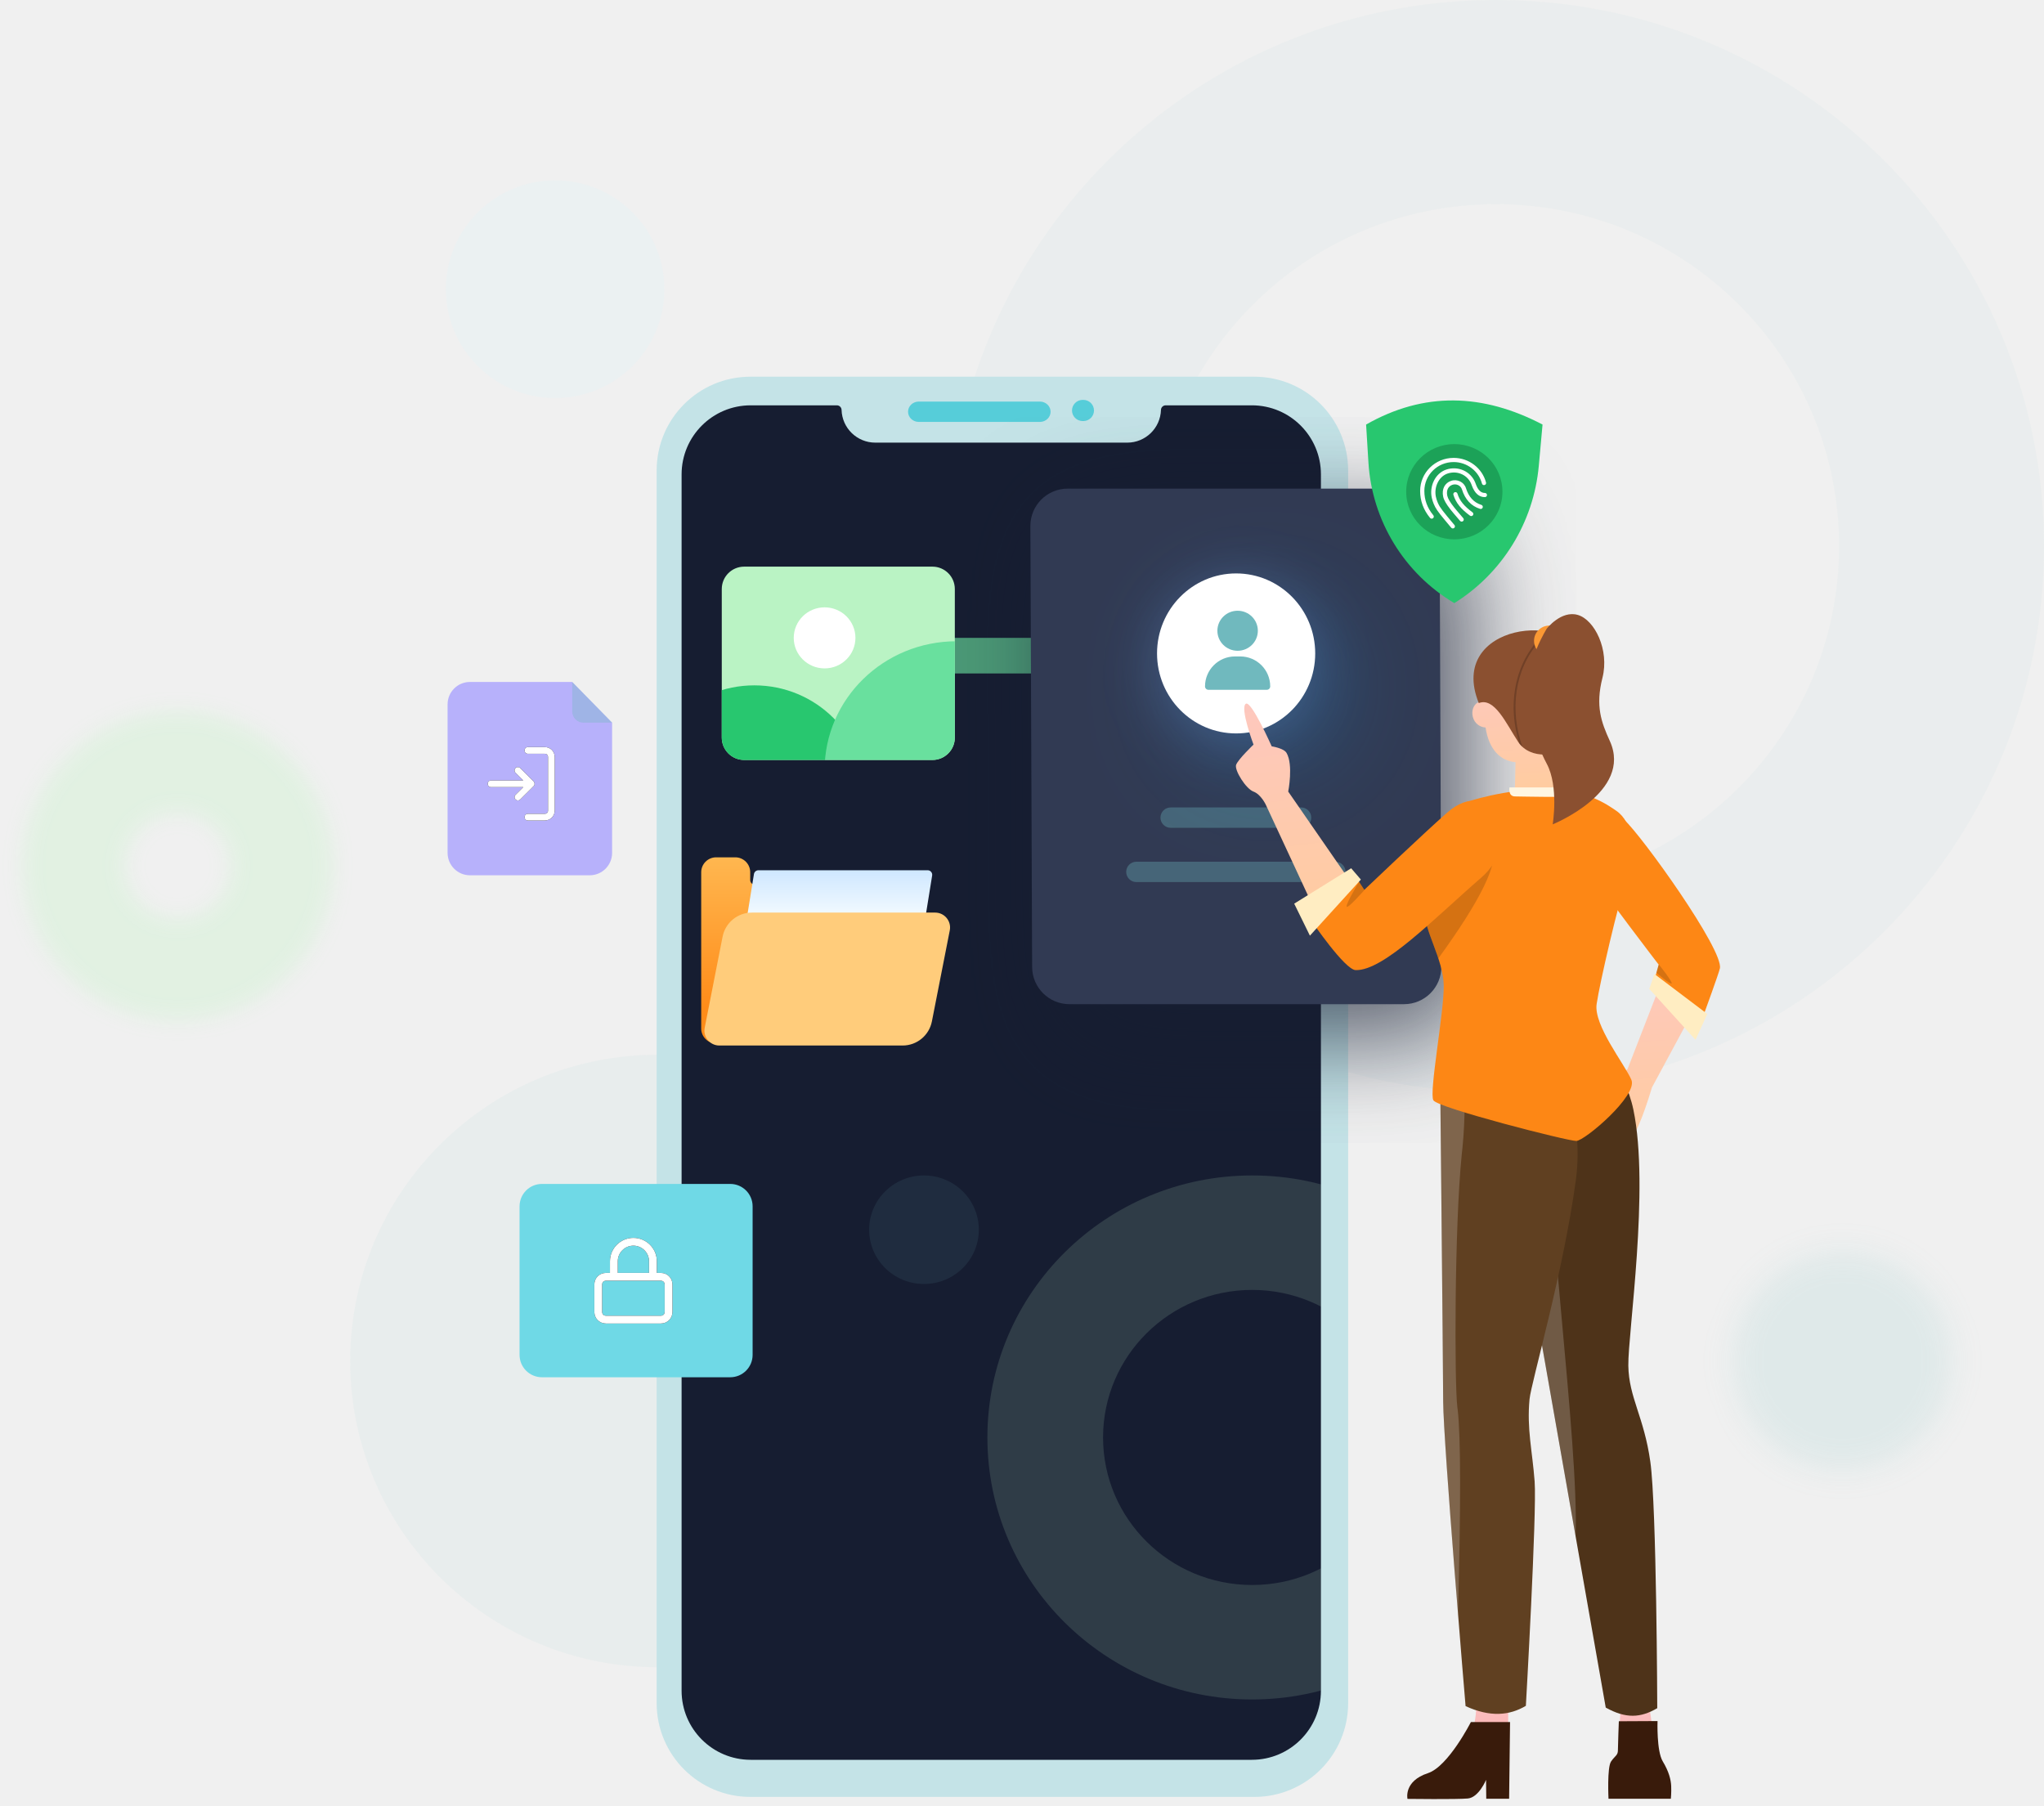
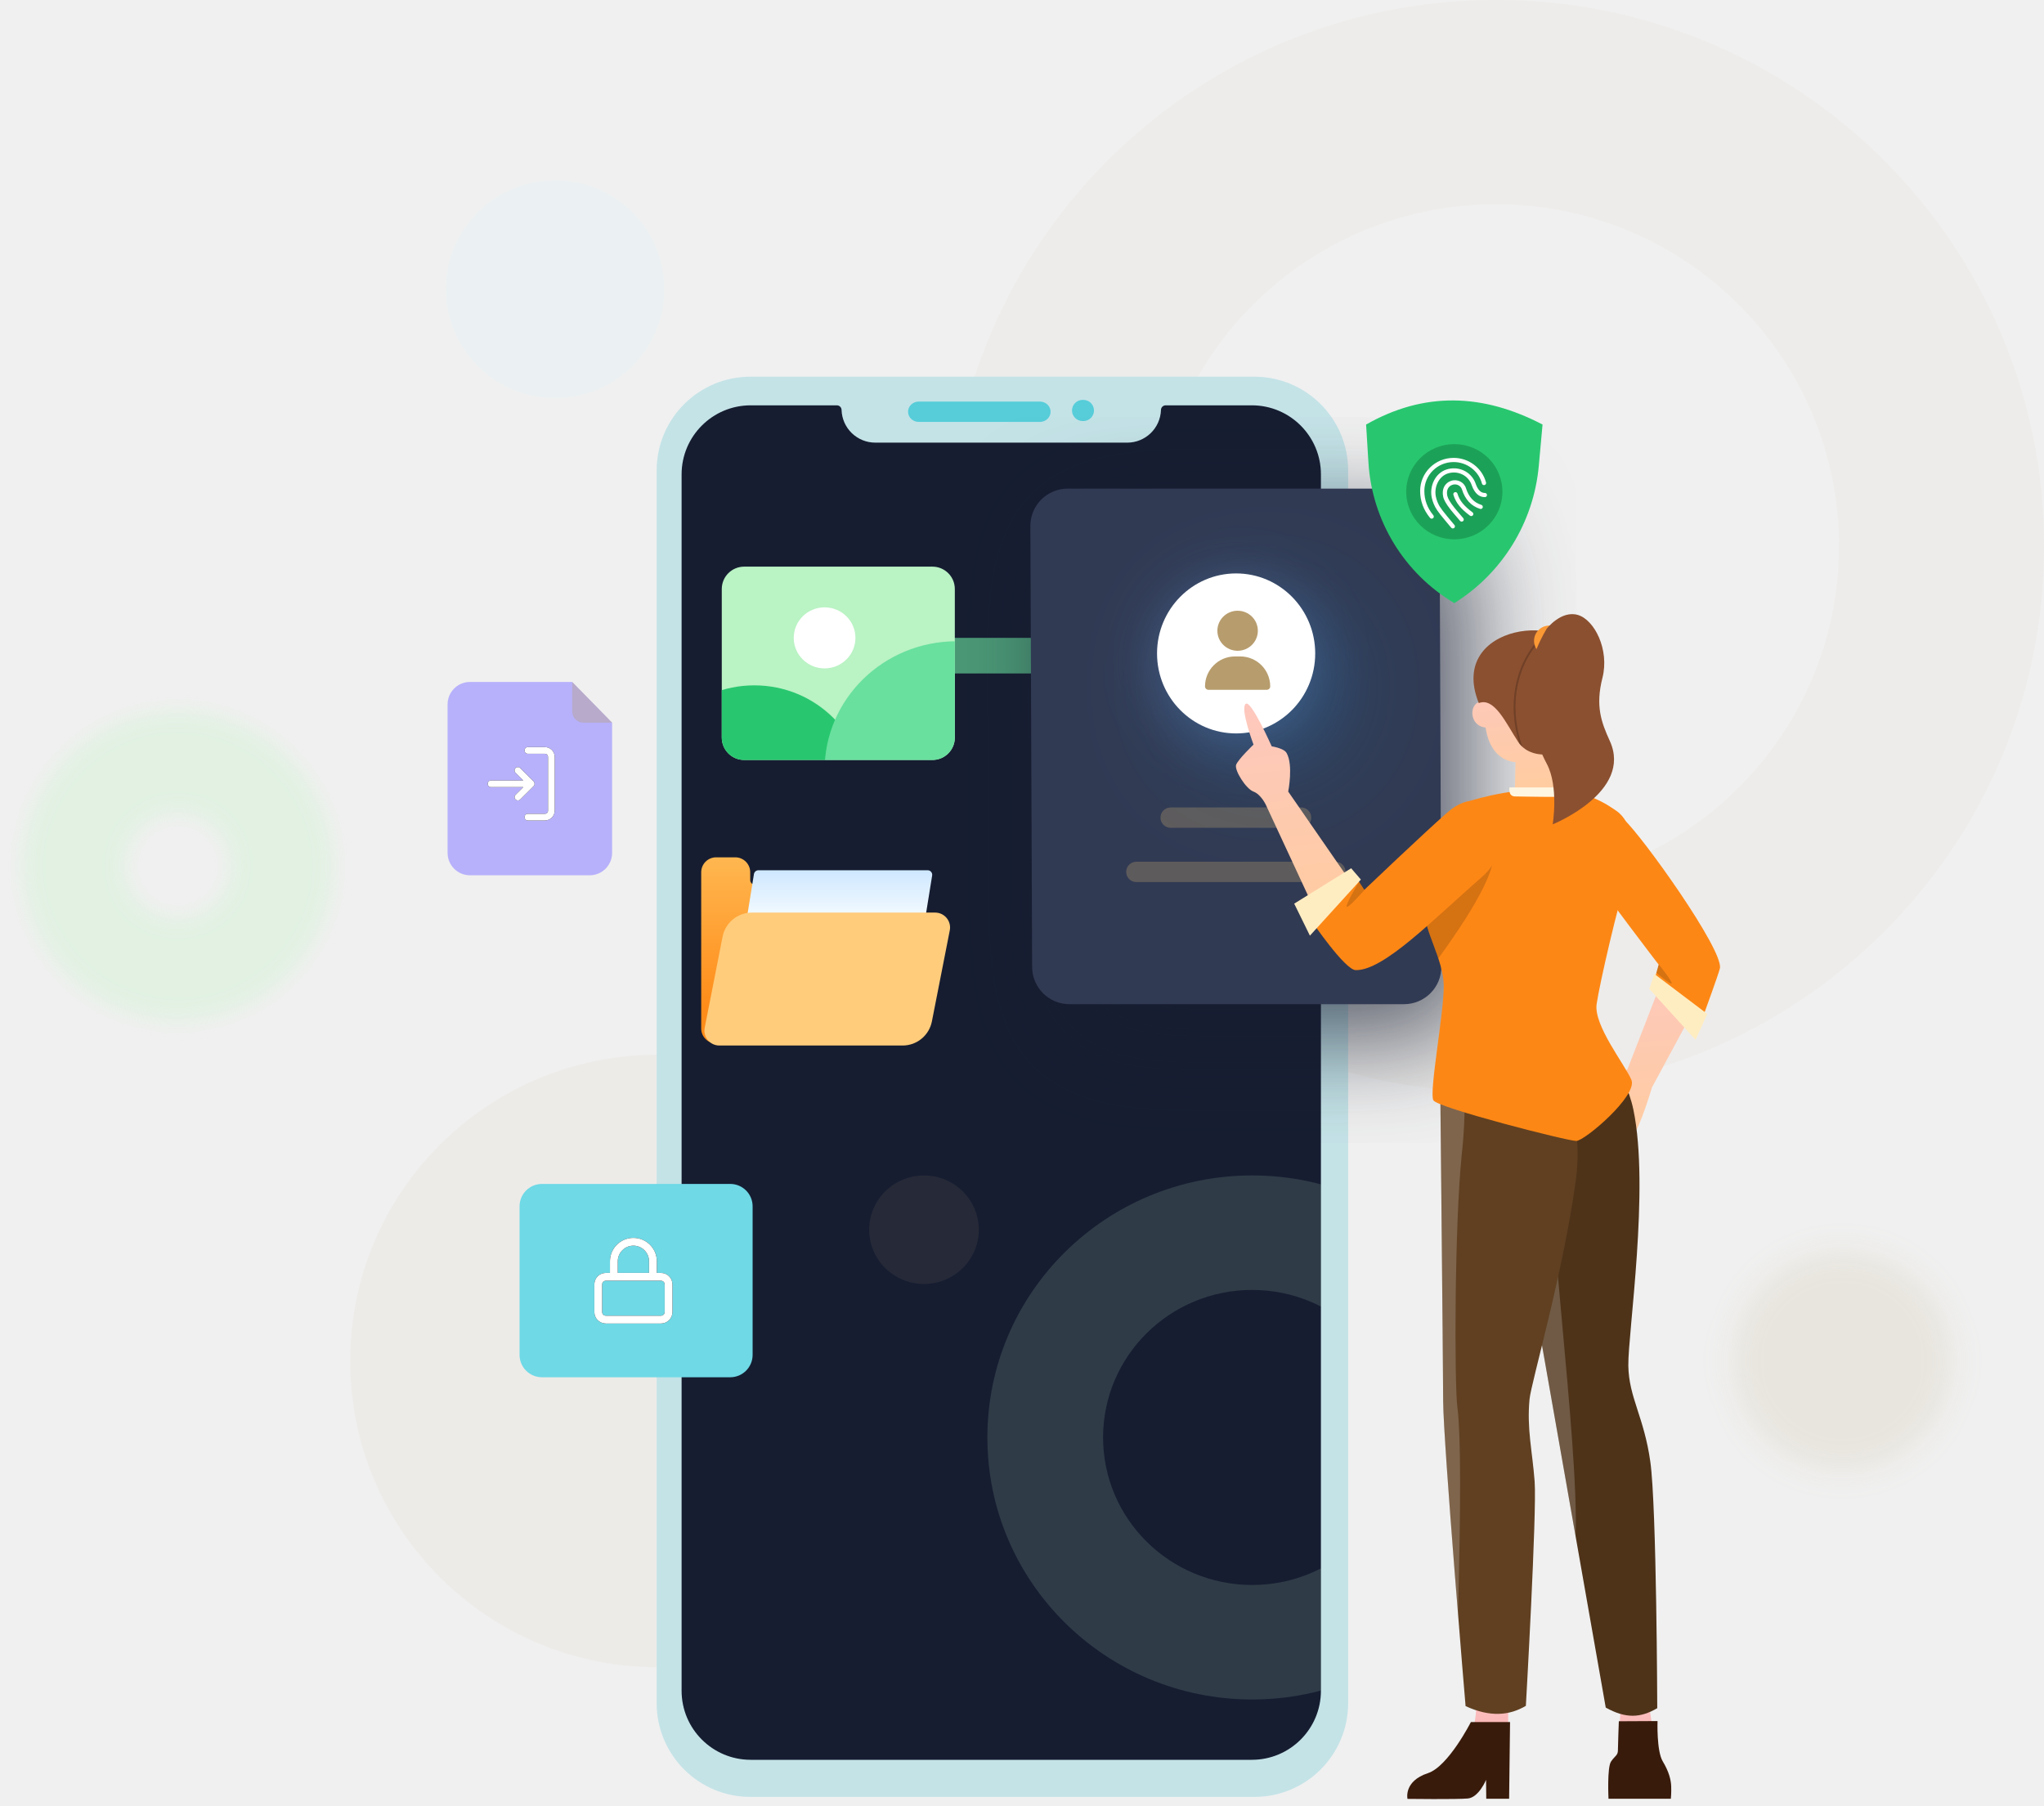
<svg xmlns="http://www.w3.org/2000/svg" width="548" height="484" viewBox="0 0 548 484" fill="none">
  <g id="Illustration">
    <g id="Shape">
-       <path id="Oval" opacity="0.053" fill-rule="evenodd" clip-rule="evenodd" d="M548 146.415C548 65.552 482.211 0 401.056 0C319.901 0 254.111 65.552 254.111 146.415C254.111 227.278 319.901 292.831 401.056 292.831C482.211 292.831 548 227.278 548 146.415ZM309.044 146.415C309.044 95.781 350.239 54.735 401.056 54.735C451.872 54.735 493.067 95.781 493.067 146.415C493.067 197.049 451.872 238.096 401.056 238.096C350.239 238.096 309.044 197.049 309.044 146.415Z" fill="#70B9BE" />
+       <path id="Oval" opacity="0.053" fill-rule="evenodd" clip-rule="evenodd" d="M548 146.415C548 65.552 482.211 0 401.056 0C319.901 0 254.111 65.552 254.111 146.415C254.111 227.278 319.901 292.831 401.056 292.831C482.211 292.831 548 227.278 548 146.415ZM309.044 146.415C309.044 95.781 350.239 54.735 401.056 54.735C451.872 54.735 493.067 95.781 493.067 146.415C493.067 197.049 451.872 238.096 401.056 238.096C350.239 238.096 309.044 197.049 309.044 146.415Z" fill="#B79C6D" />
      <g id="Oval_2" opacity="0.141" filter="url(#filter0_f)">
        <path fill-rule="evenodd" clip-rule="evenodd" d="M89.314 232.166C89.314 209.243 70.664 190.659 47.657 190.659C24.651 190.659 6 209.243 6 232.166C6 255.09 24.651 273.673 47.657 273.673C70.664 273.673 89.314 255.09 89.314 232.166ZM33.466 232.166C33.466 224.357 39.82 218.027 47.657 218.027C55.495 218.027 61.848 224.357 61.848 232.166C61.848 239.976 55.495 246.306 47.657 246.306C39.82 246.306 33.466 239.976 33.466 232.166Z" fill="#8BF78F" />
      </g>
-       <ellipse id="Oval_3" cx="176.29" cy="364.898" rx="82.399" ry="82.102" fill="#70B9BE" fill-opacity="0.061" />
+       <ellipse id="Oval_3" cx="176.29" cy="364.898" rx="82.399" ry="82.102" fill="#B79C6D" fill-opacity="0.061" />
      <ellipse id="Oval_4" opacity="0.141" cx="148.825" cy="77.541" rx="29.297" ry="29.192" fill="#CEF5FF" />
      <g id="Oval_5" filter="url(#filter1_f)">
-         <ellipse cx="493.983" cy="364.898" rx="29.297" ry="29.192" fill="#70B9BE" fill-opacity="0.136" />
+         <ellipse cx="493.983" cy="364.898" rx="29.297" ry="29.192" fill="#B79C6D" fill-opacity="0.136" />
      </g>
    </g>
    <g id="File Organizer">
      <g id="Phone3">
        <path id="Rectangle" fill-rule="evenodd" clip-rule="evenodd" d="M176.051 126.137C176.051 112.254 187.305 101 201.188 101H336.301C350.184 101 361.438 112.254 361.438 126.137V456.637C361.438 470.52 350.184 481.774 336.301 481.774H201.188C187.305 481.774 176.051 470.52 176.051 456.637V126.137Z" fill="#C4E3E7" />
        <g id="Group 48">
          <path id="Rectangle_2" fill-rule="evenodd" clip-rule="evenodd" d="M182.737 127.195C182.737 116.966 191.03 108.673 201.259 108.673H224.364C225.046 108.673 225.605 109.216 225.625 109.898V109.898C225.768 114.787 229.772 118.676 234.663 118.676H302.219C307.11 118.676 311.114 114.787 311.257 109.898V109.898C311.277 109.216 311.835 108.673 312.518 108.673H335.622C345.852 108.673 354.144 116.966 354.144 127.195V453.306C354.144 463.535 345.852 471.828 335.622 471.828H201.259C191.03 471.828 182.737 463.535 182.737 453.306V127.195Z" fill="#161D31" />
          <mask id="mask0" mask-type="alpha" maskUnits="userSpaceOnUse" x="182" y="108" width="173" height="364">
            <path id="Rectangle_3" fill-rule="evenodd" clip-rule="evenodd" d="M182.737 127.195C182.737 116.966 191.03 108.673 201.259 108.673H224.364C225.046 108.673 225.605 109.216 225.625 109.898V109.898C225.768 114.787 229.772 118.676 234.663 118.676H302.219C307.11 118.676 311.114 114.787 311.257 109.898V109.898C311.277 109.216 311.835 108.673 312.518 108.673H335.622C345.852 108.673 354.144 116.966 354.144 127.195V453.306C354.144 463.535 345.852 471.828 335.622 471.828H201.259C191.03 471.828 182.737 463.535 182.737 453.306V127.195Z" fill="white" />
          </mask>
          <g mask="url(#mask0)">
-             <ellipse id="Oval_6" opacity="0.099" cx="247.722" cy="329.703" rx="14.702" ry="14.55" fill="#70B9BE" />
+             <ellipse id="Oval_6" opacity="0.099" cx="247.722" cy="329.703" rx="14.702" ry="14.55" fill="#B79C6D" />
            <path id="Oval_7" opacity="0.141" fill-rule="evenodd" clip-rule="evenodd" d="M335.704 315.153C374.906 315.153 406.686 346.604 406.686 385.401C406.686 424.198 374.906 455.649 335.704 455.649C296.501 455.649 264.722 424.198 264.722 385.401C264.722 346.604 296.501 315.153 335.704 315.153ZM335.704 345.844C313.629 345.844 295.733 363.555 295.733 385.401C295.733 407.248 313.629 424.958 335.704 424.958C357.779 424.958 375.674 407.248 375.674 385.401C375.674 363.555 357.779 345.844 335.704 345.844Z" fill="#C8F5D0" />
            <path id="Rectangle_4" fill-rule="evenodd" clip-rule="evenodd" d="M203.617 175.795C203.617 173.158 205.755 171.021 208.391 171.021H329.781C332.417 171.021 334.555 173.158 334.555 175.795V175.795C334.555 178.431 332.417 180.569 329.781 180.569H208.391C205.755 180.569 203.617 178.431 203.617 175.795V175.795Z" fill="#68DE9E" fill-opacity="0.642" />
          </g>
        </g>
        <path id="Path" d="M278.793 107.666C280.378 107.666 281.664 108.888 281.664 110.394C281.664 111.868 280.435 113.068 278.898 113.121L278.793 113.122H246.324C244.738 113.122 243.452 111.901 243.452 110.394C243.452 108.921 244.681 107.721 246.218 107.668L246.324 107.666H278.793Z" fill="#56CDD9" />
        <path id="Path_2" d="M290.429 107.211C292.015 107.211 293.301 108.484 293.301 110.053C293.301 111.588 292.072 112.838 290.535 112.893L290.429 112.895H290.279C288.693 112.895 287.407 111.623 287.407 110.053C287.407 108.519 288.636 107.268 290.173 107.213L290.279 107.211H290.429Z" fill="#56CDD9" />
      </g>
      <g id="Icon54">
        <g id="Group 37">
          <path id="Rectangle_5" fill-rule="evenodd" clip-rule="evenodd" d="M187.996 233.861C187.996 231.652 189.787 229.861 191.996 229.861L197.132 229.861C199.341 229.861 201.132 231.652 201.132 233.861V235.965C201.132 236.638 201.678 237.184 202.351 237.184H243.654C245.864 237.184 247.654 238.975 247.654 241.184V275.755C247.654 277.964 245.864 279.755 243.654 279.755H191.996C189.787 279.755 187.996 277.964 187.996 275.755V233.861Z" fill="url(#paint0_linear)" />
          <path id="Rectangle_6" fill-rule="evenodd" clip-rule="evenodd" d="M202.134 234.351C202.23 233.76 202.74 233.326 203.338 233.326H248.707C249.458 233.326 250.031 233.998 249.911 234.739L243.1 276.997C243.005 277.588 242.495 278.022 241.897 278.022H196.527C195.776 278.022 195.204 277.35 195.323 276.609L202.134 234.351Z" fill="url(#paint1_linear)" />
          <path id="Rectangle_7" fill-rule="evenodd" clip-rule="evenodd" d="M250.713 244.677C253.232 244.677 255.124 246.976 254.638 249.448L249.842 273.86C249.105 277.612 245.816 280.318 241.992 280.318H192.858C190.34 280.318 188.448 278.018 188.933 275.547L193.73 251.135C194.467 247.383 197.756 244.677 201.579 244.677L250.713 244.677Z" fill="#FFCC7B" />
        </g>
      </g>
      <g id="Group 28">
        <path id="Rectangle_8" fill-rule="evenodd" clip-rule="evenodd" d="M120 188.842C120 185.528 122.686 182.842 126 182.842H153.414L164.105 193.754V228.675C164.105 231.989 161.419 234.675 158.105 234.675H126C122.686 234.675 120 231.989 120 228.675V188.842Z" fill="#B7B1FB" />
        <g id="Icon">
          <path id="Mask" fill-rule="evenodd" clip-rule="evenodd" d="M146.031 219.984C147.557 219.984 148.724 218.821 148.724 217.3V202.986C148.724 201.465 147.557 200.302 146.031 200.302H141.543C141.005 200.302 140.646 200.66 140.646 201.197C140.646 201.734 141.005 202.092 141.543 202.092H146.031C146.57 202.092 146.929 202.45 146.929 202.986V217.3C146.929 217.837 146.57 218.195 146.031 218.195H141.543C141.005 218.195 140.646 218.553 140.646 219.089C140.646 219.626 141.005 219.984 141.543 219.984H146.031ZM143.249 209.785C143.338 210.054 143.338 210.322 143.249 210.501C143.249 210.591 143.159 210.68 143.069 210.77L139.479 214.348C139.299 214.527 139.03 214.616 138.85 214.616C138.671 214.616 138.401 214.527 138.222 214.348C137.863 213.99 137.863 213.453 138.222 213.096L140.286 211.038H131.669C131.131 211.038 130.771 210.68 130.771 210.143C130.771 209.607 131.131 209.249 131.669 209.249H140.286L138.222 207.191C137.863 206.833 137.863 206.296 138.222 205.939C138.581 205.581 139.12 205.581 139.479 205.939L143.069 209.517C143.114 209.562 143.136 209.607 143.159 209.651C143.181 209.696 143.204 209.741 143.249 209.785Z" fill="black" />
          <mask id="mask1" mask-type="alpha" maskUnits="userSpaceOnUse" x="130" y="200" width="19" height="20">
            <path id="Mask_2" fill-rule="evenodd" clip-rule="evenodd" d="M146.031 219.984C147.557 219.984 148.724 218.821 148.724 217.3V202.986C148.724 201.465 147.557 200.302 146.031 200.302H141.543C141.005 200.302 140.646 200.66 140.646 201.197C140.646 201.734 141.005 202.092 141.543 202.092H146.031C146.57 202.092 146.929 202.45 146.929 202.986V217.3C146.929 217.837 146.57 218.195 146.031 218.195H141.543C141.005 218.195 140.646 218.553 140.646 219.089C140.646 219.626 141.005 219.984 141.543 219.984H146.031ZM143.249 209.785C143.338 210.054 143.338 210.322 143.249 210.501C143.249 210.591 143.159 210.68 143.069 210.77L139.479 214.348C139.299 214.527 139.03 214.616 138.85 214.616C138.671 214.616 138.401 214.527 138.222 214.348C137.863 213.99 137.863 213.453 138.222 213.096L140.286 211.038H131.669C131.131 211.038 130.771 210.68 130.771 210.143C130.771 209.607 131.131 209.249 131.669 209.249H140.286L138.222 207.191C137.863 206.833 137.863 206.296 138.222 205.939C138.581 205.581 139.12 205.581 139.479 205.939L143.069 209.517C143.114 209.562 143.136 209.607 143.159 209.651C143.181 209.696 143.204 209.741 143.249 209.785Z" fill="white" />
          </mask>
          <g mask="url(#mask1)">
            <g id="Icon Color">
              <rect id="ð¨ Icon Color" x="128.977" y="199.408" width="21.543" height="21.471" fill="white" />
            </g>
          </g>
        </g>
-         <path id="Path_3" opacity="0.34" d="M164.106 193.754H156.414C154.757 193.754 153.414 192.411 153.414 190.754V182.842L164.106 193.754Z" fill="#70B9BE" />
+         <path id="Path_3" opacity="0.34" d="M164.106 193.754H156.414C154.757 193.754 153.414 192.411 153.414 190.754V182.842L164.106 193.754Z" fill="#B79C6D" />
      </g>
      <g id="Group">
        <path id="Rectangle_9" fill-rule="evenodd" clip-rule="evenodd" d="M139.296 323.427C139.296 320.113 141.982 317.427 145.296 317.427H195.778C199.092 317.427 201.778 320.113 201.778 323.427V363.26C201.778 366.574 199.092 369.26 195.778 369.26H145.296C141.982 369.26 139.296 366.574 139.296 363.26V323.427Z" fill="#6FD9E6" />
        <g id="Icon_2">
          <path id="Mask_3" fill-rule="evenodd" clip-rule="evenodd" d="M177.147 341.283H176.1V338.152C176.1 334.708 173.272 331.89 169.816 331.89C166.36 331.89 163.533 334.708 163.533 338.152V341.283H162.485C160.705 341.283 159.344 342.64 159.344 344.415V351.721C159.344 353.495 160.705 354.852 162.485 354.852H177.147C178.927 354.852 180.289 353.495 180.289 351.721V344.415C180.289 342.64 178.927 341.283 177.147 341.283ZM165.627 338.152C165.627 335.856 167.512 333.977 169.816 333.977C172.12 333.977 174.005 335.856 174.005 338.152V341.283H165.627V338.152ZM177.147 352.764C177.775 352.764 178.194 352.347 178.194 351.721V344.415C178.194 343.788 177.775 343.371 177.147 343.371H162.485C161.857 343.371 161.438 343.788 161.438 344.415V351.721C161.438 352.347 161.857 352.764 162.485 352.764H177.147Z" fill="black" />
          <mask id="mask2" mask-type="alpha" maskUnits="userSpaceOnUse" x="159" y="331" width="22" height="24">
            <path id="Mask_4" fill-rule="evenodd" clip-rule="evenodd" d="M177.147 341.283H176.1V338.152C176.1 334.708 173.272 331.89 169.816 331.89C166.36 331.89 163.533 334.708 163.533 338.152V341.283H162.485C160.705 341.283 159.344 342.64 159.344 344.415V351.721C159.344 353.495 160.705 354.852 162.485 354.852H177.147C178.927 354.852 180.289 353.495 180.289 351.721V344.415C180.289 342.64 178.927 341.283 177.147 341.283ZM165.627 338.152C165.627 335.856 167.512 333.977 169.816 333.977C172.12 333.977 174.005 335.856 174.005 338.152V341.283H165.627V338.152ZM177.147 352.764C177.775 352.764 178.194 352.347 178.194 351.721V344.415C178.194 343.788 177.775 343.371 177.147 343.371H162.485C161.857 343.371 161.438 343.788 161.438 344.415V351.721C161.438 352.347 161.857 352.764 162.485 352.764H177.147Z" fill="white" />
          </mask>
          <g mask="url(#mask2)">
            <g id="Icon Color_2">
              <rect id="ð¨ Icon Color_2" x="157.249" y="330.846" width="25.134" height="25.049" fill="white" />
            </g>
          </g>
        </g>
      </g>
      <g id="Group 34">
        <path id="Rectangle_10" d="M193.509 157.924C193.509 154.61 196.195 151.924 199.509 151.924H249.991C253.305 151.924 255.991 154.61 255.991 157.924V197.757C255.991 201.071 253.305 203.757 249.991 203.757H199.509C196.195 203.757 193.509 201.071 193.509 197.757V157.924Z" fill="#BAF3C4" />
        <mask id="mask3" mask-type="alpha" maskUnits="userSpaceOnUse" x="193" y="151" width="63" height="53">
          <path id="Rectangle_11" d="M193.509 157.924C193.509 154.61 196.195 151.924 199.509 151.924H249.991C253.305 151.924 255.991 154.61 255.991 157.924V197.757C255.991 201.071 253.305 203.757 249.991 203.757H199.509C196.195 203.757 193.509 201.071 193.509 197.757V157.924Z" fill="white" />
        </mask>
        <g mask="url(#mask3)">
          <ellipse id="Oval_8" cx="221.074" cy="171.021" rx="8.27" ry="8.184" fill="white" />
          <ellipse id="Oval_9" cx="202.238" cy="213.306" rx="29.863" ry="29.554" fill="#28C76F" />
          <ellipse id="Oval_10" cx="256.45" cy="206.485" rx="35.376" ry="34.556" fill="#69E09E" />
        </g>
      </g>
      <g id="Group 23">
        <g id="Rectangle_12" filter="url(#filter2_d)">
          <path fill-rule="evenodd" clip-rule="evenodd" d="M276.246 141.049C276.224 135.51 280.708 131.009 286.246 131.009L375.958 131.009C381.465 131.009 385.936 135.462 385.958 140.969L386.429 259.191C386.451 264.729 381.968 269.231 376.429 269.231H286.718C281.21 269.231 276.74 264.778 276.718 259.271L276.246 141.049Z" fill="#313A53" />
        </g>
-         <path id="Rectangle_13" opacity="0.34" d="M311.123 219.216C311.123 217.71 312.344 216.488 313.851 216.488H348.825C350.332 216.488 351.553 217.71 351.553 219.216V219.216C351.553 220.723 350.332 221.944 348.825 221.944H313.851C312.344 221.944 311.123 220.723 311.123 219.216V219.216Z" fill="#70B9BE" />
-         <path id="Rectangle_14" opacity="0.34" d="M301.935 233.766C301.935 232.259 303.156 231.038 304.663 231.038H358.014C359.52 231.038 360.742 232.259 360.742 233.766V233.766C360.742 235.273 359.52 236.494 358.014 236.494H304.663C303.156 236.494 301.935 235.273 301.935 233.766V233.766Z" fill="#70B9BE" />
+         <path id="Rectangle_13" opacity="0.34" d="M311.123 219.216C311.123 217.71 312.344 216.488 313.851 216.488H348.825C350.332 216.488 351.553 217.71 351.553 219.216V219.216C351.553 220.723 350.332 221.944 348.825 221.944H313.851C312.344 221.944 311.123 220.723 311.123 219.216V219.216Z" fill="#B79C6D" />
+         <path id="Rectangle_14" opacity="0.34" d="M301.935 233.766C301.935 232.259 303.156 231.038 304.663 231.038H358.014C359.52 231.038 360.742 232.259 360.742 233.766V233.766C360.742 235.273 359.52 236.494 358.014 236.494H304.663C303.156 236.494 301.935 235.273 301.935 233.766V233.766Z" fill="#B79C6D" />
        <g id="Icon8">
          <g id="Oval_11" filter="url(#filter3_dd)">
            <ellipse cx="331.407" cy="175.192" rx="21.203" ry="21.45" fill="white" />
          </g>
          <g id="Group 70">
-             <path id="Combined Shape" fill-rule="evenodd" clip-rule="evenodd" d="M331.807 174.481C334.802 174.481 337.231 172.078 337.231 169.113C337.231 166.149 334.802 163.746 331.807 163.746C328.811 163.746 326.383 166.149 326.383 169.113C326.383 172.078 328.811 174.481 331.807 174.481ZM331.097 176.001C326.663 176.001 323.068 179.595 323.068 184.029C323.068 184.536 323.479 184.947 323.986 184.947H339.628C340.134 184.947 340.545 184.536 340.545 184.029C340.545 179.595 336.951 176.001 332.517 176.001H331.097Z" fill="#70B9BE" />
+             <path id="Combined Shape" fill-rule="evenodd" clip-rule="evenodd" d="M331.807 174.481C334.802 174.481 337.231 172.078 337.231 169.113C337.231 166.149 334.802 163.746 331.807 163.746C328.811 163.746 326.383 166.149 326.383 169.113C326.383 172.078 328.811 174.481 331.807 174.481ZM331.097 176.001C326.663 176.001 323.068 179.595 323.068 184.029C323.068 184.536 323.479 184.947 323.986 184.947H339.628C340.134 184.947 340.545 184.536 340.545 184.029C340.545 179.595 336.951 176.001 332.517 176.001H331.097Z" fill="#B79C6D" />
          </g>
        </g>
      </g>
      <g id="Wom3.5">
        <g id="RArm">
          <path id="Path_4" fill-rule="evenodd" clip-rule="evenodd" d="M436.346 286.631C436.346 286.631 426.071 296.69 426.701 297.674C427.331 298.664 432.509 296.363 432.509 296.363C432.509 296.363 426.049 306.93 427.378 307.742C428.707 308.554 435.504 306.91 437.588 304.732C439.672 302.554 442.889 291.562 442.889 291.562L458.517 262.597L447.183 258.715L436.346 286.631Z" fill="url(#paint2_linear)" />
          <path id="Path_5" fill-rule="evenodd" clip-rule="evenodd" d="M425.853 233.087C430.168 239.723 444.693 258.633 444.693 258.633L443.635 262.406L456.984 271.463C456.984 271.463 460.776 261.095 461.105 259.636C462.19 254.825 440.26 224.12 435.35 219.683C427.618 212.697 419.258 222.947 425.853 233.087Z" fill="#FD8715" />
          <path id="Path_6" fill-rule="evenodd" clip-rule="evenodd" d="M448.166 263.653C448.415 263.173 444.716 258.565 444.716 258.565L444.089 260.806C444.089 260.806 447.917 264.134 448.166 263.653Z" fill="black" fill-opacity="0.16" />
          <path id="Path 70" fill-rule="evenodd" clip-rule="evenodd" d="M443.552 261.14L457.734 271.858L454.574 278.79L442.174 265.14L443.552 261.14Z" fill="#FFEDC2" />
        </g>
        <g id="RLeg">
          <path id="Path_7" fill-rule="evenodd" clip-rule="evenodd" d="M434.6 456.208L433.812 469.49L443.91 469.75L442.012 456.208H434.6Z" fill="url(#paint3_linear)" />
          <path id="Path_8" fill-rule="evenodd" clip-rule="evenodd" d="M444.389 461.44C444.389 461.44 444.105 469.439 445.779 472.232C447.463 475.024 447.974 477.189 448.048 478.859C448.128 480.65 447.957 482.272 447.957 482.272H431.244C431.244 482.272 430.826 473.856 431.933 472.269C433.039 470.683 433.766 470.655 433.766 469.253C433.774 467.851 434.014 461.493 434.014 461.493L444.389 461.44Z" fill="#391B0B" />
          <path id="Path_9" fill-rule="evenodd" clip-rule="evenodd" d="M399.024 278.88L425.219 276.062L425.604 276.416C427.471 278.176 435.584 286.352 437.916 297.527C442.317 318.624 436.426 357.589 436.557 366.134C436.681 374.678 440.761 379.833 442.456 391.914C444.152 403.995 444.312 457.987 444.312 457.987C439.817 460.623 435.861 460.812 430.502 457.828L399.024 278.88Z" fill="#4E3319" />
          <path id="Path_10" fill-rule="evenodd" clip-rule="evenodd" d="M422.423 411.899L399.024 278.88L413.589 277.313C414.238 323.523 423.295 385.987 422.423 411.899Z" fill="white" fill-opacity="0.192" />
        </g>
        <g id="LLeg">
          <path id="Path_11" fill-rule="evenodd" clip-rule="evenodd" d="M404.39 454.811L395.779 454.949C395.779 454.949 396.345 463.795 393.034 466.791L392.853 466.948C388.856 470.263 404.277 469.067 404.277 469.067L404.39 454.811Z" fill="url(#paint4_linear)" />
          <path id="Path_12" fill-rule="evenodd" clip-rule="evenodd" d="M404.847 461.706L404.599 482.264L398.467 482.269L398.414 477.203C398.414 477.203 396.48 481.926 393.524 482.199C390.56 482.472 377.35 482.304 377.35 482.304C377.35 482.304 376.252 477.562 382.828 475.408C388.297 473.618 394.345 461.706 394.345 461.706H404.847Z" fill="#391B0B" />
          <path id="Path_13" fill-rule="evenodd" clip-rule="evenodd" d="M386.031 280.708L415.445 279.722L415.665 280.124C417.092 282.804 424.913 298.489 422.498 316.319C419.109 341.345 410.492 370.683 410.07 375.165C409.318 383.155 410.822 388.941 411.439 397.194C412.056 405.448 409.087 457.355 409.087 457.355C404.722 459.953 399.528 460.463 392.925 457.434C392.925 457.434 386.964 386.928 386.92 375.77C386.876 364.612 386.031 280.708 386.031 280.708Z" fill="#604021" />
          <path id="Path_14" fill-rule="evenodd" clip-rule="evenodd" d="M392.084 307.777L391.889 309.631C389.928 329.183 389.943 370.705 390.702 377.109L390.806 377.934C391.648 385.16 391.676 403.505 390.888 432.97L389.864 420.255C387.921 395.79 386.94 380.961 386.92 375.77L386.884 370.396C386.715 348.67 386.031 280.708 386.031 280.708L392.235 280.5C392.898 291.229 392.847 300.321 392.084 307.777Z" fill="white" fill-opacity="0.192" />
        </g>
        <g id="Head">
          <path id="Path_15" fill-rule="evenodd" clip-rule="evenodd" d="M397.247 188.036C393.628 188.428 393.884 194.725 398.29 195.054C399.19 201.124 402.402 204.016 406.317 204.351L406.1 213.533L423.418 213.523C423.418 213.523 418.542 207.036 418.785 198.157C419.028 189.276 418.622 180.934 418.622 180.934L396.19 181.333L397.247 188.036Z" fill="url(#paint5_linear)" />
          <path id="Path_16" fill-rule="evenodd" clip-rule="evenodd" d="M396.459 188.508C400.674 186.858 403.788 193.961 407.013 198.898C410.239 203.835 418.595 202.996 419.747 198.898C424.107 189.922 427.865 177.72 422.776 176.718C422.06 163.746 387.752 166.809 396.459 188.508Z" fill="#8B5030" />
          <path id="Combined Shape_2" fill-rule="evenodd" clip-rule="evenodd" d="M419.947 171.56H412.536H412.425L412.35 171.642C405.75 178.933 404.266 189.665 407.337 199.352C407.59 199.679 407.867 199.976 408.164 200.246C404.697 190.467 406.016 179.456 412.647 172.06H420.542C420.354 171.886 420.155 171.719 419.947 171.56Z" fill="black" fill-opacity="0.199" />
          <ellipse id="Oval_12" cx="415.413" cy="171.81" rx="4.135" ry="4.092" fill="#FB9934" />
        </g>
        <g id="Body">
          <path id="Path_17" fill-rule="evenodd" clip-rule="evenodd" d="M392.702 215.311C388.838 220.928 382.399 239.993 382.034 244.282C381.622 249.229 386.981 257.11 387.07 264.272C387.148 271.435 383.072 293.001 384.297 295.016C385.512 297.031 420.347 305.95 422.62 305.902C424.883 305.853 439.172 293.714 437.379 289.518C435.576 285.323 427.209 274.898 428.062 269.182C428.904 263.467 433.797 242.37 436.227 235.189C438.647 228.009 437.84 220.47 433.323 217.38C431.088 215.852 425.125 211.508 414.505 211.528C403.885 211.548 393.002 214.875 392.702 215.311Z" fill="#FD8715" />
          <path id="Path 68" fill-rule="evenodd" clip-rule="evenodd" d="M404.693 211.117C404.693 211.117 404.247 213.533 406.203 213.533C408.16 213.533 421.283 213.96 423.06 213.197C424.837 212.433 424.304 211.117 424.304 211.117H404.693Z" fill="#FFF6E1" />
          <path id="Path_18" fill-rule="evenodd" clip-rule="evenodd" d="M387.095 227.46L387.214 227.401C394.369 223.865 398.667 223.709 400.108 226.932C401.971 231.098 397.141 241.108 385.619 256.963C384.037 252.155 381.761 247.57 382.034 244.282C382.246 241.8 384.491 234.369 387.095 227.46Z" fill="black" fill-opacity="0.16" />
        </g>
        <g id="LArm">
          <path id="Path_19" fill-rule="evenodd" clip-rule="evenodd" d="M339.362 215.75C339.362 215.75 338.073 212.981 336.047 212.231C334.021 211.482 330.922 206.519 331.401 205.078C331.88 203.637 336.072 199.64 336.072 199.64C336.072 199.64 332.366 189.799 334.007 188.688C335.457 187.707 340.944 200.103 340.944 200.103C340.944 200.103 344.17 200.584 344.915 201.851C346.791 205.046 345.373 212.231 345.373 212.231L364.416 239.772L355.678 250.86L339.362 215.75Z" fill="url(#paint6_linear)" />
          <path id="Path_20" fill-rule="evenodd" clip-rule="evenodd" d="M387.976 217.886C381.536 223.548 365.782 238.571 365.782 238.571C365.782 238.571 363.441 235.022 363.441 235.022L351.66 246.961C351.66 246.961 360.547 260.007 363.441 260.098C370.982 260.335 384.493 246.246 397.195 235.244C408.583 225.38 399.982 207.33 387.976 217.886Z" fill="#FD8715" />
          <path id="Path_21" fill-rule="evenodd" clip-rule="evenodd" d="M365.829 238.589C365.829 238.589 361.41 243.647 361.045 243.095C360.681 242.544 364.379 236.395 364.379 236.395L365.829 238.589Z" fill="black" fill-opacity="0.16" />
          <path id="Path 69" fill-rule="evenodd" clip-rule="evenodd" d="M364.852 235.826L351.188 250.861L346.979 242.281L362.253 232.795L364.852 235.826Z" fill="#FFEDC2" />
        </g>
        <path id="Path_22" fill-rule="evenodd" clip-rule="evenodd" d="M414.689 168.553C414.689 168.553 418.558 163.565 423.026 164.874C427.494 166.182 431.536 174.204 429.617 181.744C427.707 189.285 429.282 193.586 431.598 198.668C437.82 212.339 416.278 221.019 416.278 221.019C416.278 221.019 417.959 210.889 414.689 204.772C411.322 198.472 409.41 190.394 409.41 185.45C409.41 176.854 414.689 168.553 414.689 168.553Z" fill="#8B5030" />
      </g>
      <g id="Group 39">
        <path id="Rectangle_15" fill-rule="evenodd" clip-rule="evenodd" d="M366.255 113.828C381.822 104.951 397.601 105.476 413.558 113.828L412.552 124.915C411.179 140.047 402.798 153.663 389.906 161.705V161.705V161.705C376.456 153.719 367.833 139.592 366.877 123.979L366.255 113.828Z" fill="#28C76F" />
        <ellipse id="Oval_13" cx="389.907" cy="131.836" rx="12.901" ry="12.767" fill="#1CA258" />
        <g id="Group 40">
          <path id="Path_23" fill-rule="evenodd" clip-rule="evenodd" d="M389.722 122.766C393.825 122.766 397.377 125.503 398.407 129.363C398.487 129.661 398.307 129.967 398.006 130.045C397.704 130.124 397.396 129.946 397.316 129.648C396.416 126.277 393.31 123.883 389.722 123.883C385.385 123.883 381.87 127.35 381.87 131.625C381.87 134.038 382.669 136.208 384.279 138.153C384.476 138.392 384.44 138.744 384.199 138.939C383.958 139.135 383.602 139.1 383.405 138.861C381.633 136.718 380.741 134.299 380.741 131.625C380.741 126.732 384.763 122.766 389.722 122.766Z" fill="white" />
          <path id="Path_24" fill-rule="evenodd" clip-rule="evenodd" d="M387.726 125.908C390.921 124.819 394.369 126.395 395.547 129.476L395.612 129.652C396.217 131.392 397.041 132.18 398.095 132.167C398.407 132.163 398.662 132.41 398.666 132.718C398.67 133.027 398.421 133.28 398.109 133.284C396.538 133.303 395.372 132.239 394.621 130.227L394.544 130.015C393.637 127.407 390.764 126.054 388.094 126.964C385.691 127.783 384.406 130.678 384.971 133.23C385.081 133.727 385.22 134.173 385.399 134.603L385.56 134.974C386.096 136.146 386.793 137.025 389.939 140.768C390.138 141.005 390.106 141.357 389.866 141.554C389.626 141.752 389.271 141.719 389.071 141.482L387.384 139.464C385.359 137.019 384.901 136.322 384.391 135.113L384.355 135.028C384.15 134.537 383.992 134.028 383.868 133.469C383.189 130.403 384.732 126.928 387.726 125.908Z" fill="white" />
          <path id="Path_25" fill-rule="evenodd" clip-rule="evenodd" d="M389.03 128.924C390.684 128.36 392.514 129.24 393.029 130.887C393.77 133.259 395.136 134.733 397.15 135.366C397.447 135.459 397.612 135.773 397.518 136.067C397.423 136.361 397.106 136.524 396.809 136.431C394.425 135.682 392.797 133.924 391.95 131.217C391.627 130.181 390.457 129.619 389.397 129.98C388.269 130.364 387.71 131.442 388.018 132.917C388.174 133.666 388.793 134.687 389.847 136.018L390.026 136.242C390.174 136.426 390.33 136.614 390.498 136.815L392.312 138.939C392.51 139.177 392.477 139.529 392.237 139.725C391.996 139.922 391.64 139.888 391.442 139.651L389.991 137.956L389.628 137.527C389.456 137.322 389.297 137.128 389.144 136.94L388.779 136.478C387.729 135.126 387.104 134.06 386.912 133.143C386.494 131.137 387.343 129.498 389.03 128.924Z" fill="white" />
          <path id="Path_26" fill-rule="evenodd" clip-rule="evenodd" d="M390.034 131.966C390.332 131.876 390.648 132.042 390.739 132.337C391.347 134.302 392.539 135.697 394.78 137.362C395.029 137.547 395.079 137.897 394.892 138.144C394.705 138.39 394.351 138.44 394.102 138.255C391.688 136.461 390.351 134.896 389.66 132.664C389.568 132.369 389.736 132.056 390.034 131.966Z" fill="white" />
        </g>
      </g>
    </g>
  </g>
  <defs>
    <filter id="filter0_f" x="0.563" y="185.223" width="94.187" height="93.887" filterUnits="userSpaceOnUse" color-interpolation-filters="sRGB">
      <feFlood flood-opacity="0" result="BackgroundImageFix" />
      <feBlend mode="normal" in="SourceGraphic" in2="BackgroundImageFix" result="shape" />
      <feGaussianBlur stdDeviation="2.718" result="effect1_foregroundBlur" />
    </filter>
    <filter id="filter1_f" x="456.531" y="327.551" width="74.904" height="74.693" filterUnits="userSpaceOnUse" color-interpolation-filters="sRGB">
      <feFlood flood-opacity="0" result="BackgroundImageFix" />
      <feBlend mode="normal" in="SourceGraphic" in2="BackgroundImageFix" result="shape" />
      <feGaussianBlur stdDeviation="4.077" result="effect1_foregroundBlur" />
    </filter>
    <filter id="filter2_d" x="256.246" y="112.009" width="166.183" height="194.222" filterUnits="userSpaceOnUse" color-interpolation-filters="sRGB">
      <feFlood flood-opacity="0" result="BackgroundImageFix" />
      <feColorMatrix in="SourceAlpha" type="matrix" values="0 0 0 0 0 0 0 0 0 0 0 0 0 0 0 0 0 0 127 0" />
      <feOffset dx="8" dy="9" />
      <feGaussianBlur stdDeviation="14" />
      <feColorMatrix type="matrix" values="0 0 0 0 0.086 0 0 0 0 0.114 0 0 0 0 0.192 0 0 0 0.7 0" />
      <feBlend mode="normal" in2="BackgroundImageFix" result="effect1_dropShadow" />
      <feBlend mode="normal" in="SourceGraphic" in2="effect1_dropShadow" result="shape" />
    </filter>
    <filter id="filter3_dd" x="290.204" y="134.743" width="98.405" height="98.899" filterUnits="userSpaceOnUse" color-interpolation-filters="sRGB">
      <feFlood flood-opacity="0" result="BackgroundImageFix" />
      <feColorMatrix in="SourceAlpha" type="matrix" values="0 0 0 0 0 0 0 0 0 0 0 0 0 0 0 0 0 0 127 0" />
      <feOffset dx="8" dy="9" />
      <feGaussianBlur stdDeviation="14" />
      <feColorMatrix type="matrix" values="0 0 0 0 0.076 0 0 0 0 0.583 0 0 0 0 0.879 0 0 0 0.229 0" />
      <feBlend mode="normal" in2="BackgroundImageFix" result="effect1_dropShadow" />
      <feColorMatrix in="SourceAlpha" type="matrix" values="0 0 0 0 0 0 0 0 0 0 0 0 0 0 0 0 0 0 127 0" />
      <feOffset dy="2" />
      <feGaussianBlur stdDeviation="7.5" />
      <feColorMatrix type="matrix" values="0 0 0 0 0.504 0 0 0 0 0.7 0 0 0 0 1 0 0 0 0.234 0" />
      <feBlend mode="normal" in2="effect1_dropShadow" result="effect2_dropShadow" />
      <feBlend mode="normal" in="SourceGraphic" in2="effect2_dropShadow" result="shape" />
    </filter>
    <linearGradient id="paint0_linear" x1="252.335" y1="270.363" x2="252.335" y2="212.641" gradientUnits="userSpaceOnUse">
      <stop stop-color="#FF8C19" />
      <stop offset="1" stop-color="#FFC967" />
    </linearGradient>
    <linearGradient id="paint1_linear" x1="245.482" y1="247.352" x2="245.482" y2="221.044" gradientUnits="userSpaceOnUse">
      <stop stop-color="#F8FDFF" />
      <stop offset="1" stop-color="#AAD4FF" />
    </linearGradient>
    <linearGradient id="paint2_linear" x1="424.08" y1="245.344" x2="427.481" y2="304.907" gradientUnits="userSpaceOnUse">
      <stop stop-color="#FDC6C6" />
      <stop offset="1" stop-color="#FFCCA1" />
    </linearGradient>
    <linearGradient id="paint3_linear" x1="432.065" y1="452.911" x2="433.457" y2="469.005" gradientUnits="userSpaceOnUse">
      <stop stop-color="#FDC6C6" />
      <stop offset="1" stop-color="#FAB2B2" />
    </linearGradient>
    <linearGradient id="paint4_linear" x1="390.081" y1="451.289" x2="391.397" y2="468.509" gradientUnits="userSpaceOnUse">
      <stop stop-color="#FDC6C6" />
      <stop offset="1" stop-color="#FAB2B2" />
    </linearGradient>
    <linearGradient id="paint5_linear" x1="389.777" y1="172.999" x2="392.621" y2="211.821" gradientUnits="userSpaceOnUse">
      <stop stop-color="#FDC6C6" />
      <stop offset="1" stop-color="#FFCCA1" />
    </linearGradient>
    <linearGradient id="paint6_linear" x1="325.63" y1="173.485" x2="334.537" y2="246.91" gradientUnits="userSpaceOnUse">
      <stop stop-color="#FDC6C6" />
      <stop offset="1" stop-color="#FFCCA1" />
    </linearGradient>
  </defs>
</svg>
